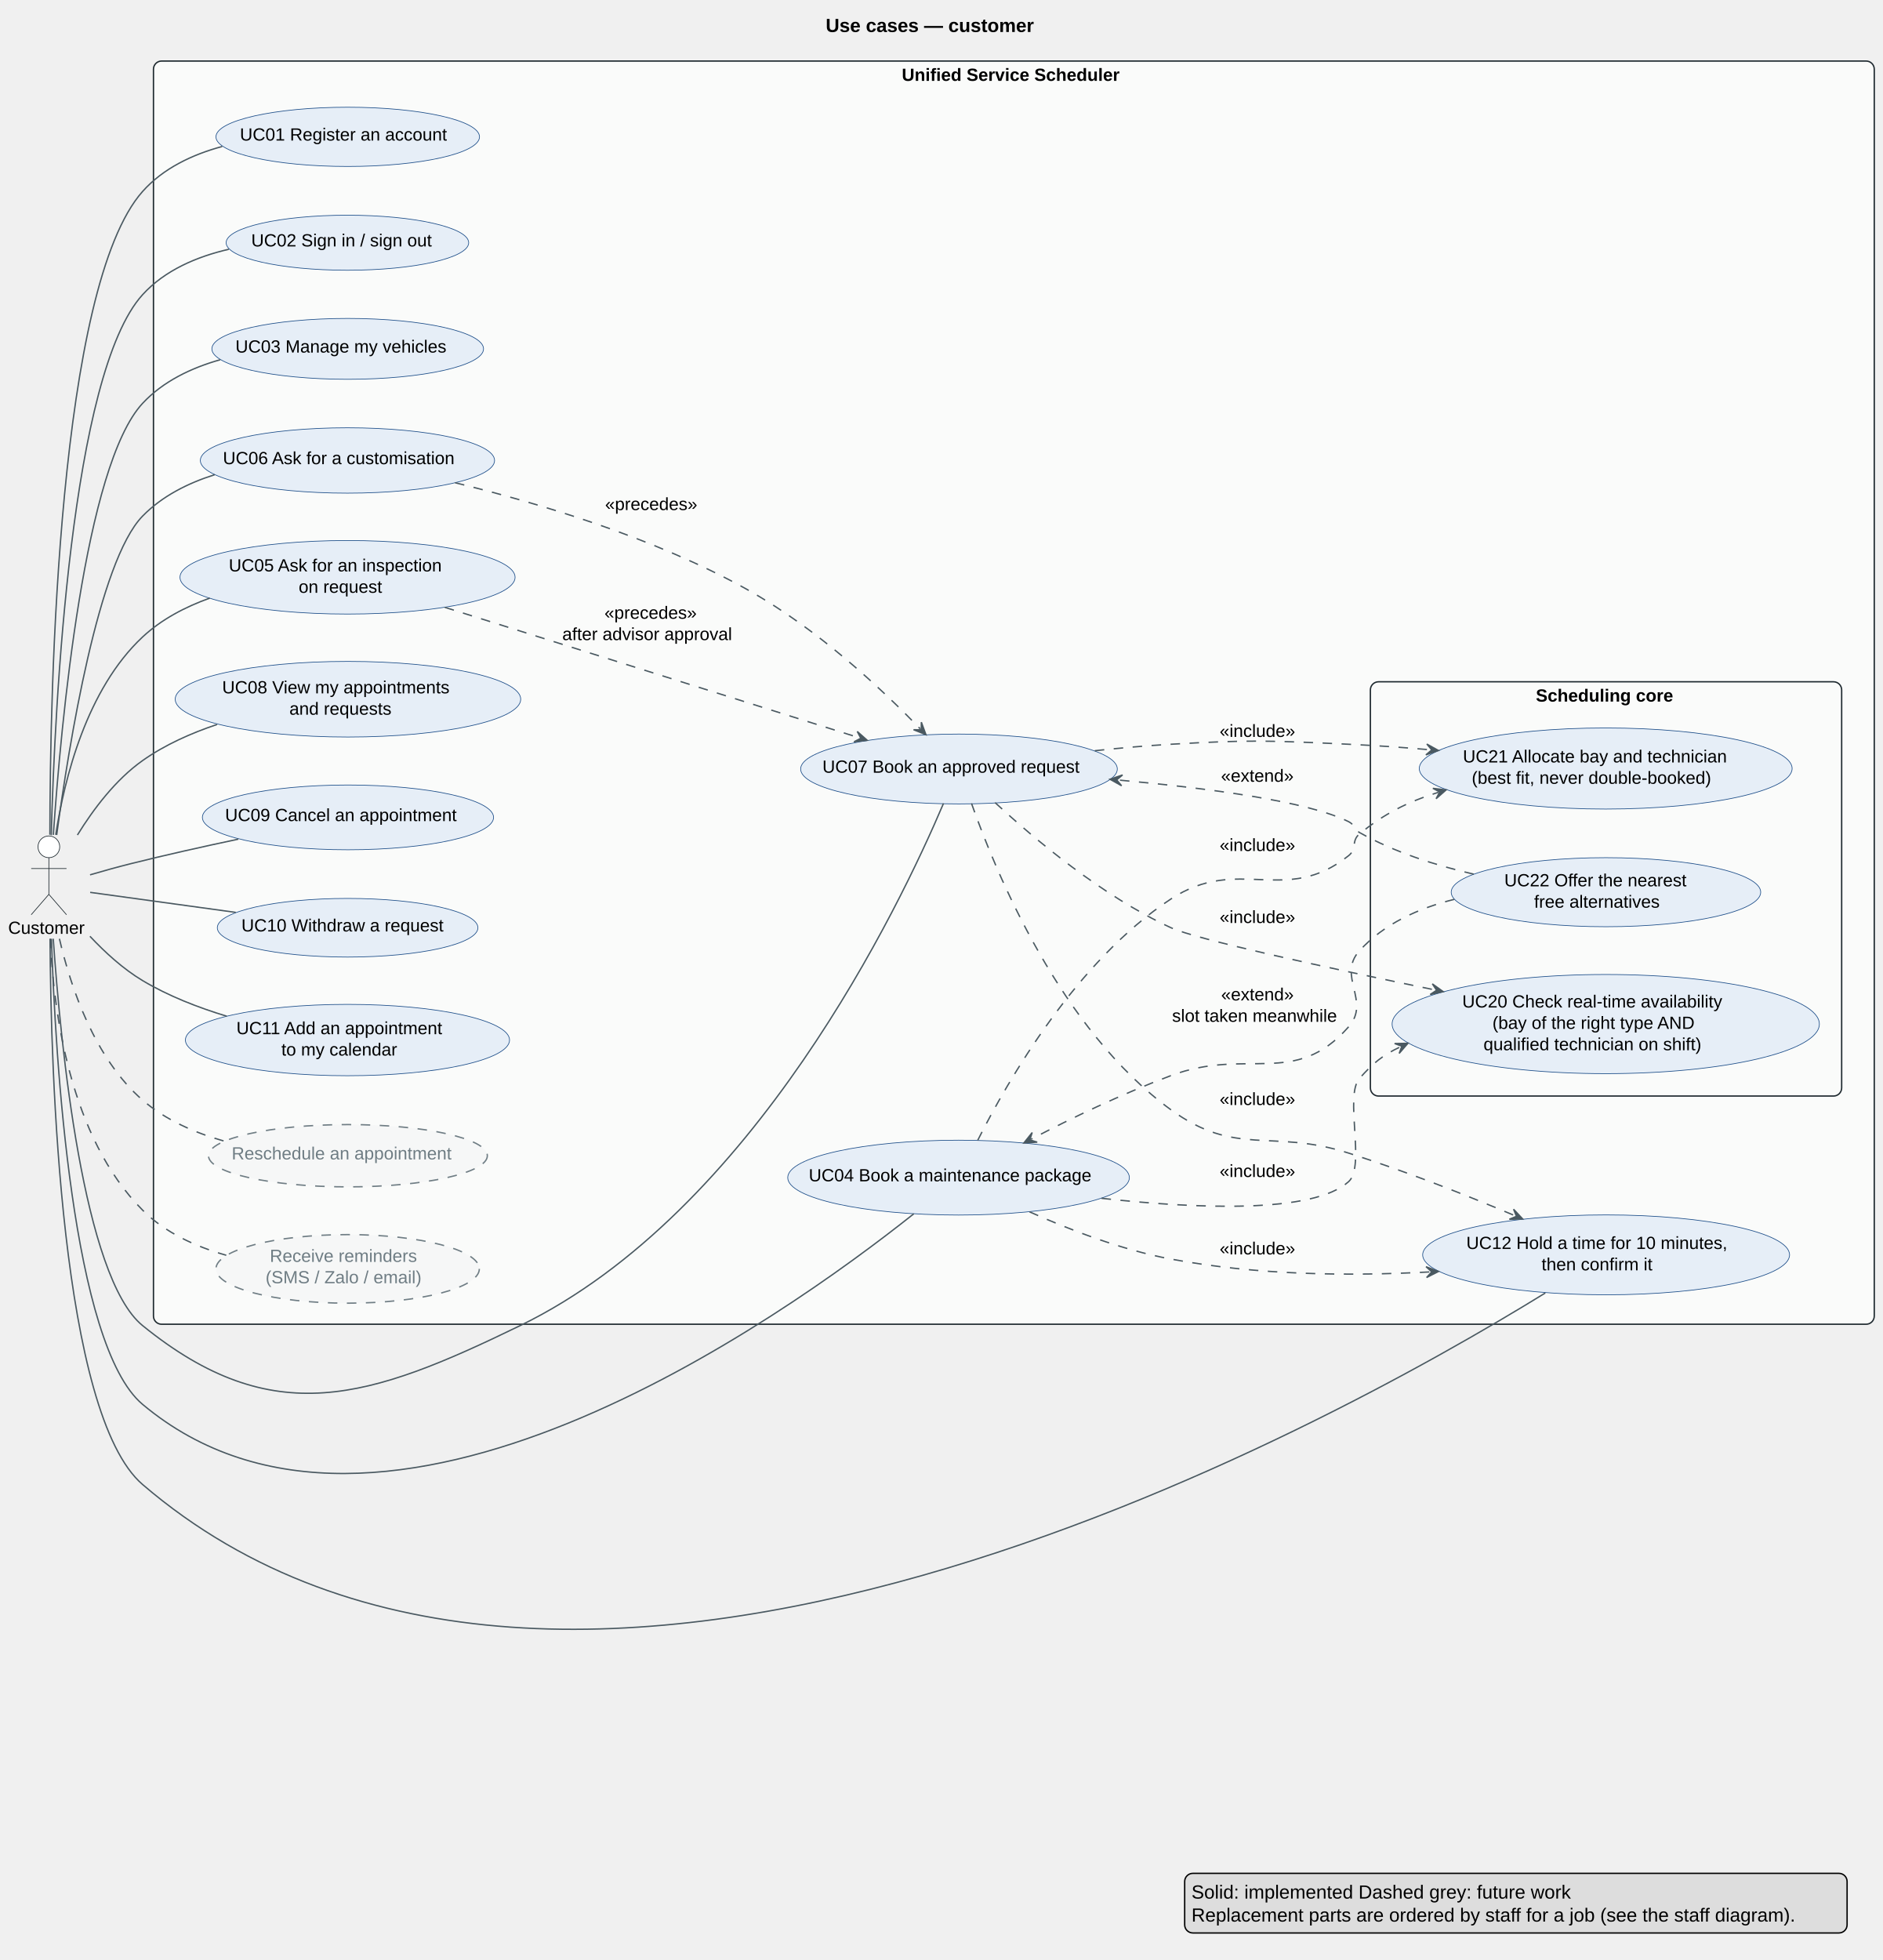
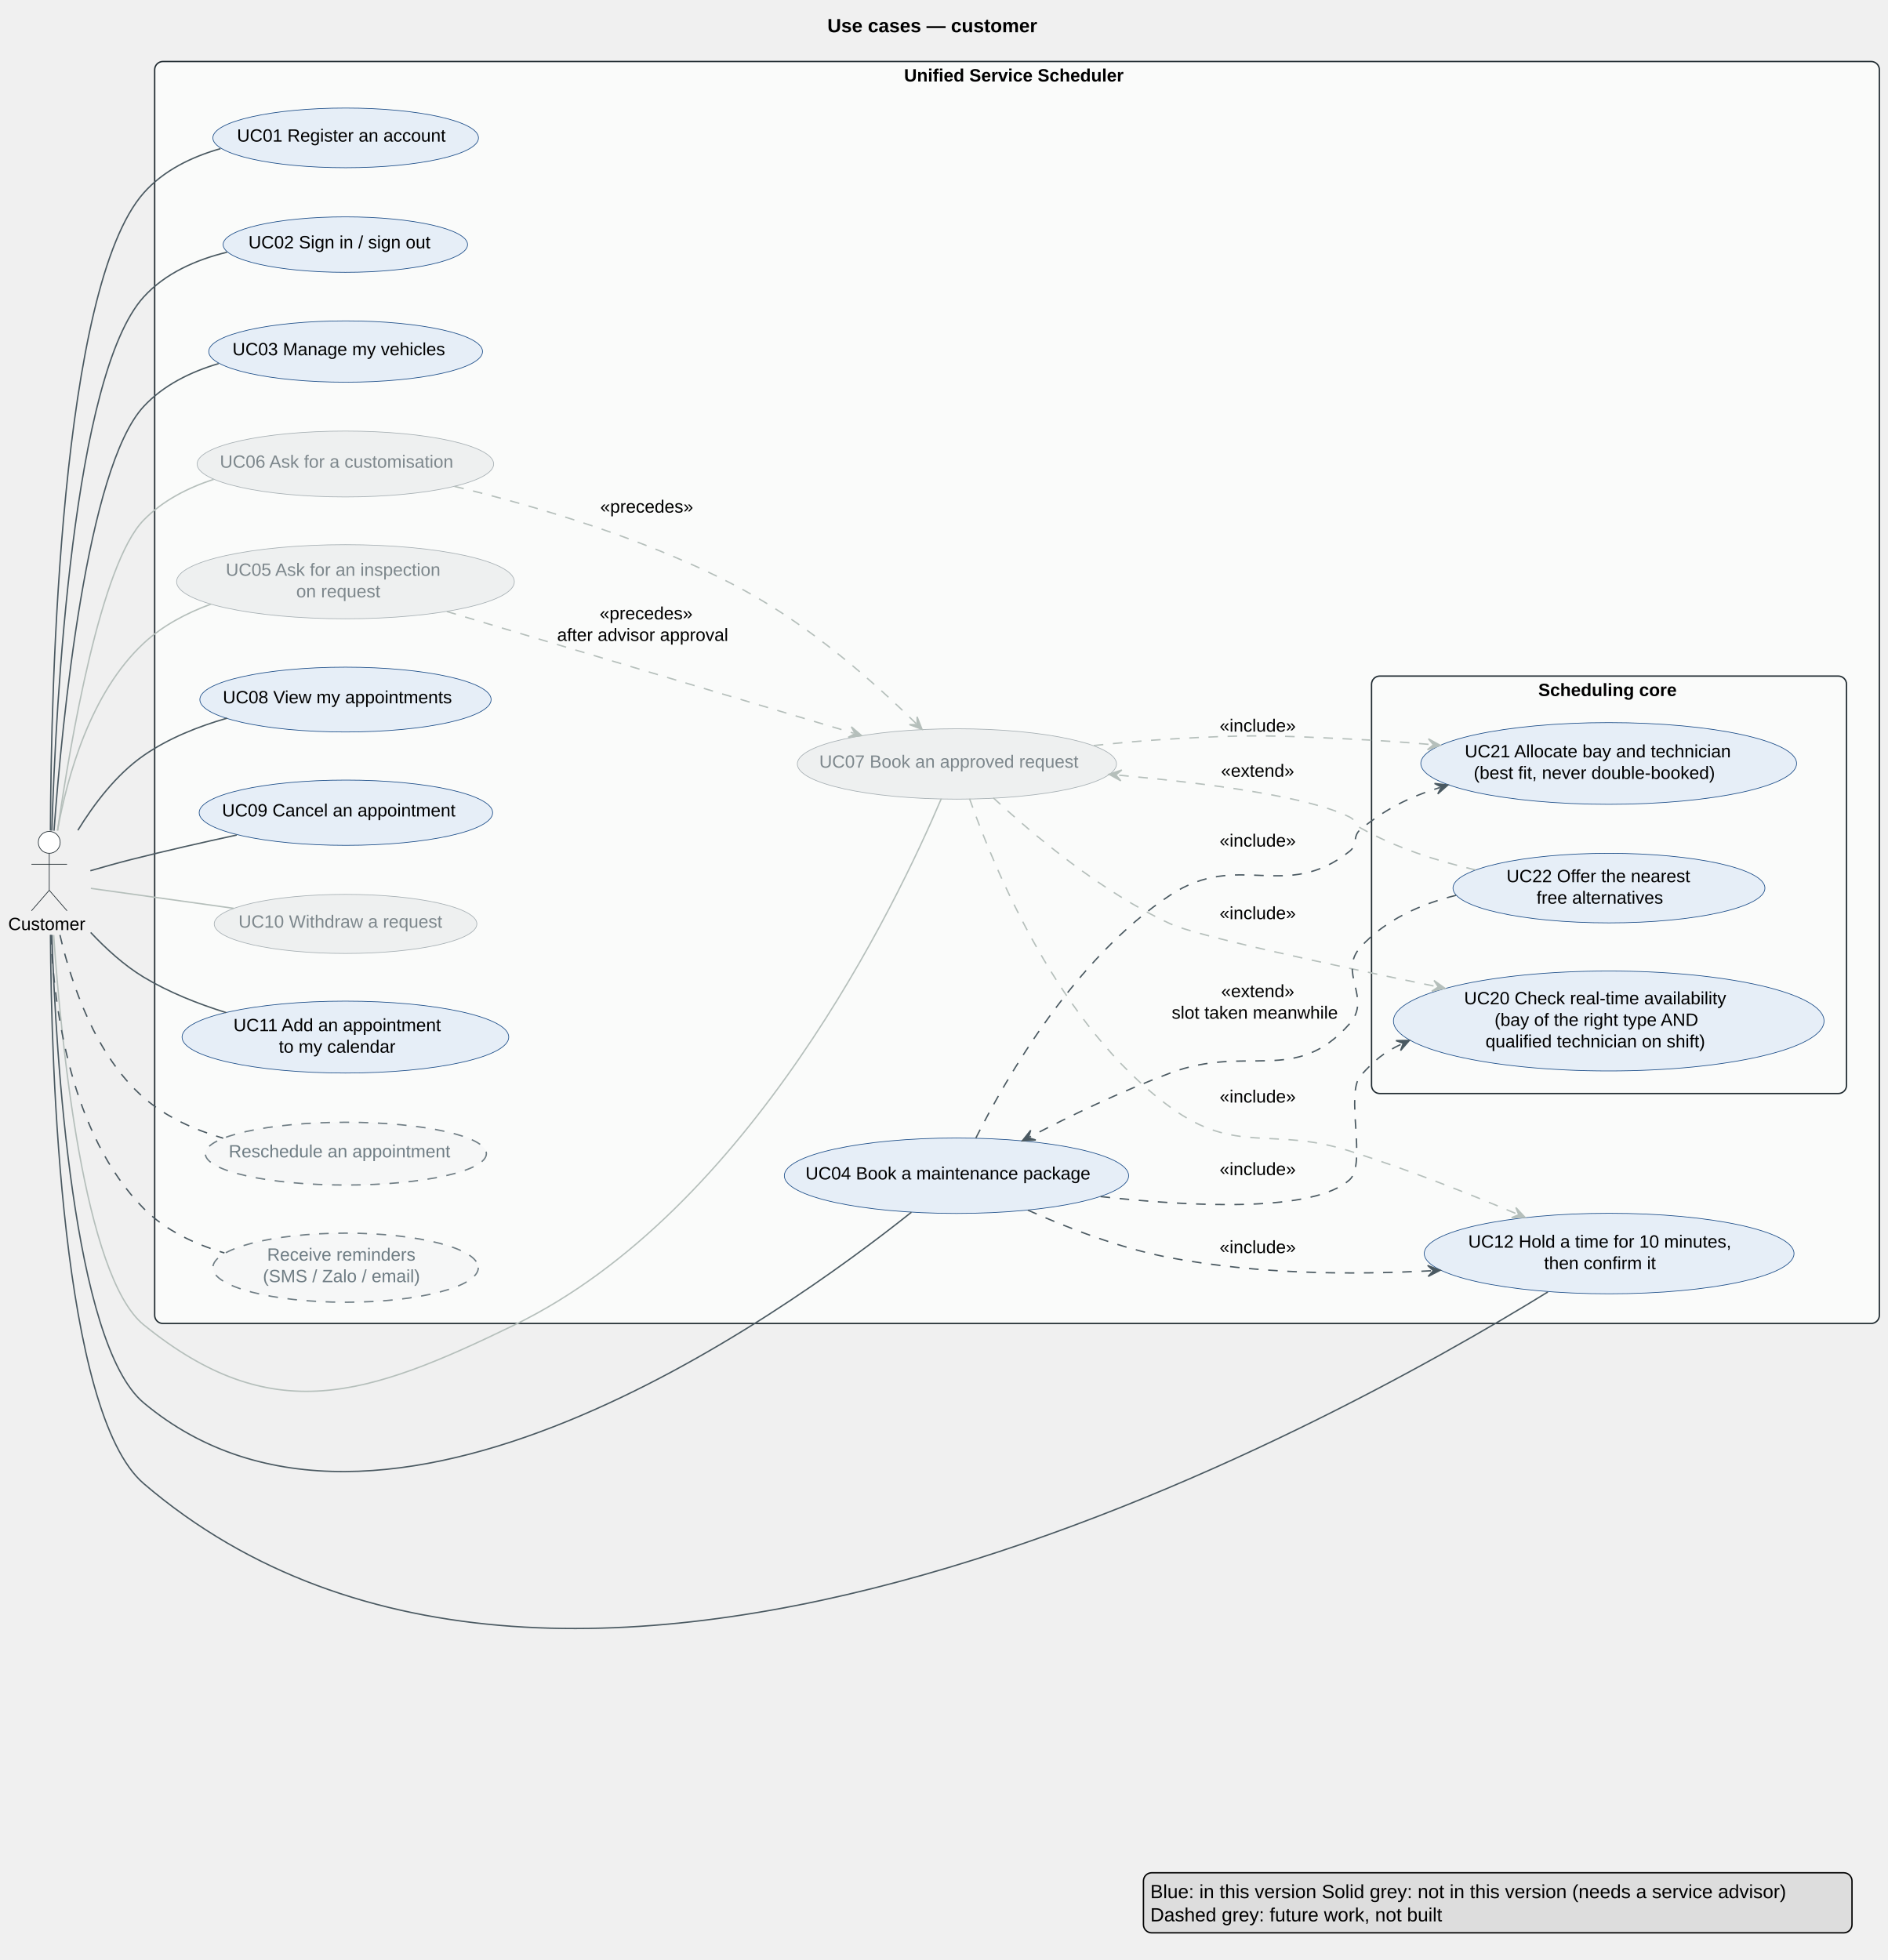
- <svg xmlns="http://www.w3.org/2000/svg" contentStyleType="text/css" height="1443px" preserveAspectRatio="none" style="width:1386px;height:1443px;background:#FFFFFF;" version="1.1" viewBox="0 0 1386 1443" width="1386px" zoomAndPan="magnify">
+ <svg xmlns="http://www.w3.org/2000/svg" contentStyleType="text/css" height="1432px" preserveAspectRatio="none" style="width:1379px;height:1432px;background:#FFFFFF;" version="1.1" viewBox="0 0 1379 1432" width="1379px" zoomAndPan="magnify">
  <defs />
  <g>
-     <text fill="#000000" font-family="Arial" font-size="14" font-weight="bold" lengthAdjust="spacing" textLength="156.085" x="607.957" y="23.562">Use cases — customer</text>
+     <text fill="#000000" font-family="Arial" font-size="14" font-weight="bold" lengthAdjust="spacing" textLength="156.085" x="604.457" y="23.562">Use cases — customer</text>
    <g id="cluster_Unified Service Scheduler">
-       <rect fill="#FAFBFA" height="930" rx="6" ry="6" style="stroke:#1F2A30;stroke-width:1.0;" width="1267" x="113" y="44.94" />
-       <text fill="#000000" font-family="Arial" font-size="13" font-weight="bold" lengthAdjust="spacing" textLength="165.033" x="663.984" y="59.533">Unified Service Scheduler</text>
+       <rect fill="#FAFBFA" height="922" rx="6" ry="6" style="stroke:#1F2A30;stroke-width:1.0;" width="1260" x="113" y="44.94" />
+       <text fill="#000000" font-family="Arial" font-size="13" font-weight="bold" lengthAdjust="spacing" textLength="165.033" x="660.484" y="59.533">Unified Service Scheduler</text>
    </g>
    <g id="cluster_Scheduling core">
-       <rect fill="#FAFBFA" height="305" rx="6" ry="6" style="stroke:#1F2A30;stroke-width:1.0;" width="347" x="1009" y="501.94" />
-       <text fill="#000000" font-family="Arial" font-size="13" font-weight="bold" lengthAdjust="spacing" textLength="103.378" x="1130.811" y="516.533">Scheduling core</text>
+       <rect fill="#FAFBFA" height="305" rx="6" ry="6" style="stroke:#1F2A30;stroke-width:1.0;" width="347" x="1002" y="493.94" />
+       <text fill="#000000" font-family="Arial" font-size="13" font-weight="bold" lengthAdjust="spacing" textLength="103.378" x="1123.811" y="508.533">Scheduling core</text>
    </g>
    <g id="elem_UC01">
-       <ellipse cx="256.033" cy="100.746" fill="#E6EEF7" rx="97.033" ry="21.807" style="stroke:#1D4E89;stroke-width:0.5;" />
-       <text fill="#000000" font-family="Arial" font-size="13" lengthAdjust="spacing" textLength="158.831" x="176.617" y="103.475">UC01 Register an account</text>
+       <ellipse cx="252.533" cy="100.746" fill="#E6EEF7" rx="97.033" ry="21.807" style="stroke:#1D4E89;stroke-width:0.5;" />
+       <text fill="#000000" font-family="Arial" font-size="13" lengthAdjust="spacing" textLength="158.831" x="173.117" y="103.475">UC01 Register an account</text>
    </g>
    <g id="elem_UC02">
-       <ellipse cx="255.798" cy="178.699" fill="#E6EEF7" rx="89.298" ry="20.26" style="stroke:#1D4E89;stroke-width:0.5;" />
-       <text fill="#000000" font-family="Arial" font-size="13" lengthAdjust="spacing" textLength="141.635" x="184.98" y="181.428">UC02 Sign in / sign out</text>
+       <ellipse cx="252.298" cy="178.699" fill="#E6EEF7" rx="89.298" ry="20.26" style="stroke:#1D4E89;stroke-width:0.5;" />
+       <text fill="#000000" font-family="Arial" font-size="13" lengthAdjust="spacing" textLength="141.635" x="181.48" y="181.428">UC02 Sign in / sign out</text>
    </g>
    <g id="elem_UC03">
-       <ellipse cx="256.015" cy="256.842" fill="#E6EEF7" rx="100.015" ry="22.403" style="stroke:#1D4E89;stroke-width:0.5;" />
-       <text fill="#000000" font-family="Arial" font-size="13" lengthAdjust="spacing" textLength="165.375" x="173.327" y="259.571">UC03 Manage my vehicles</text>
+       <ellipse cx="252.515" cy="256.842" fill="#E6EEF7" rx="100.015" ry="22.403" style="stroke:#1D4E89;stroke-width:0.5;" />
+       <text fill="#000000" font-family="Arial" font-size="13" lengthAdjust="spacing" textLength="165.375" x="169.827" y="259.571">UC03 Manage my vehicles</text>
    </g>
    <g id="elem_UC04">
-       <ellipse cx="705.774" cy="866.994" fill="#E6EEF7" rx="125.774" ry="27.555" style="stroke:#1D4E89;stroke-width:0.5;" />
-       <text fill="#000000" font-family="Arial" font-size="13" lengthAdjust="spacing" textLength="220.613" x="595.468" y="869.723">UC04 Book a maintenance package</text>
+       <ellipse cx="698.774" cy="858.994" fill="#E6EEF7" rx="125.774" ry="27.555" style="stroke:#1D4E89;stroke-width:0.5;" />
+       <text fill="#000000" font-family="Arial" font-size="13" lengthAdjust="spacing" textLength="220.613" x="588.468" y="861.723">UC04 Book a maintenance package</text>
    </g>
    <g id="elem_UC05">
-       <ellipse cx="255.879" cy="425.015" fill="#E6EEF7" rx="123.379" ry="27.076" style="stroke:#1D4E89;stroke-width:0.5;" />
-       <text fill="#000000" font-family="Arial" font-size="13" lengthAdjust="spacing" textLength="168.879" x="168.439" y="420.697">UC05 Ask for an inspection</text>
-       <text fill="#000000" font-family="Arial" font-size="13" lengthAdjust="spacing" textLength="65.946" x="219.906" y="436.427">on request</text>
+       <ellipse cx="252.379" cy="425.015" fill="#EEF0F0" rx="123.379" ry="27.076" style="stroke:#A7B0B4;stroke-width:0.5;" />
+       <text fill="#7D878C" font-family="Arial" font-size="13" lengthAdjust="spacing" textLength="168.879" x="164.939" y="420.697">UC05 Ask for an inspection</text>
+       <text fill="#7D878C" font-family="Arial" font-size="13" lengthAdjust="spacing" textLength="65.946" x="216.406" y="436.427">on request</text>
    </g>
    <g id="elem_UC06">
-       <ellipse cx="255.827" cy="339.005" fill="#E6EEF7" rx="108.327" ry="24.065" style="stroke:#1D4E89;stroke-width:0.5;" />
-       <text fill="#000000" font-family="Arial" font-size="13" lengthAdjust="spacing" textLength="183.422" x="164.116" y="341.734">UC06 Ask for a customisation</text>
+       <ellipse cx="252.327" cy="339.005" fill="#EEF0F0" rx="108.327" ry="24.065" style="stroke:#A7B0B4;stroke-width:0.5;" />
+       <text fill="#7D878C" font-family="Arial" font-size="13" lengthAdjust="spacing" textLength="183.422" x="160.616" y="341.734">UC06 Ask for a customisation</text>
    </g>
    <g id="elem_UC07">
-       <ellipse cx="706.09" cy="566.157" fill="#E6EEF7" rx="116.59" ry="25.718" style="stroke:#1D4E89;stroke-width:0.5;" />
-       <text fill="#000000" font-family="Arial" font-size="13" lengthAdjust="spacing" textLength="201.132" x="605.524" y="568.886">UC07 Book an approved request</text>
+       <ellipse cx="699.09" cy="558.157" fill="#EEF0F0" rx="116.59" ry="25.718" style="stroke:#A7B0B4;stroke-width:0.5;" />
+       <text fill="#7D878C" font-family="Arial" font-size="13" lengthAdjust="spacing" textLength="201.132" x="598.524" y="560.886">UC07 Book an approved request</text>
    </g>
    <g id="elem_UC08">
-       <ellipse cx="256.204" cy="514.78" fill="#E6EEF7" rx="127.204" ry="27.841" style="stroke:#1D4E89;stroke-width:0.5;" />
-       <text fill="#000000" font-family="Arial" font-size="13" lengthAdjust="spacing" textLength="179.27" x="163.569" y="510.462">UC08 View my appointments</text>
-       <text fill="#000000" font-family="Arial" font-size="13" lengthAdjust="spacing" textLength="80.272" x="213.068" y="526.192">and requests</text>
+       <ellipse cx="252.404" cy="511.12" fill="#E6EEF7" rx="106.404" ry="23.681" style="stroke:#1D4E89;stroke-width:0.5;" />
+       <text fill="#000000" font-family="Arial" font-size="13" lengthAdjust="spacing" textLength="179.27" x="162.769" y="513.849">UC08 View my appointments</text>
    </g>
    <g id="elem_UC09">
-       <ellipse cx="256.209" cy="601.781" fill="#E6EEF7" rx="107.209" ry="23.842" style="stroke:#1D4E89;stroke-width:0.5;" />
-       <text fill="#000000" font-family="Arial" font-size="13" lengthAdjust="spacing" textLength="181.01" x="165.704" y="604.51">UC09 Cancel an appointment</text>
+       <ellipse cx="252.709" cy="593.781" fill="#E6EEF7" rx="107.209" ry="23.842" style="stroke:#1D4E89;stroke-width:0.5;" />
+       <text fill="#000000" font-family="Arial" font-size="13" lengthAdjust="spacing" textLength="181.01" x="162.204" y="596.51">UC09 Cancel an appointment</text>
    </g>
    <g id="elem_UC10">
-       <ellipse cx="255.944" cy="683.028" fill="#E6EEF7" rx="95.944" ry="21.589" style="stroke:#1D4E89;stroke-width:0.5;" />
-       <text fill="#000000" font-family="Arial" font-size="13" lengthAdjust="spacing" textLength="156.432" x="177.729" y="685.757">UC10 Withdraw a request</text>
+       <ellipse cx="252.444" cy="675.028" fill="#EEF0F0" rx="95.944" ry="21.589" style="stroke:#A7B0B4;stroke-width:0.5;" />
+       <text fill="#7D878C" font-family="Arial" font-size="13" lengthAdjust="spacing" textLength="156.432" x="174.229" y="677.757">UC10 Withdraw a request</text>
    </g>
    <g id="elem_UC11">
-       <ellipse cx="255.84" cy="765.707" fill="#E6EEF7" rx="119.34" ry="26.268" style="stroke:#1D4E89;stroke-width:0.5;" />
-       <text fill="#000000" font-family="Arial" font-size="13" lengthAdjust="spacing" textLength="157.581" x="174.05" y="761.39">UC11 Add an appointment</text>
-       <text fill="#000000" font-family="Arial" font-size="13" lengthAdjust="spacing" textLength="91.343" x="207.169" y="777.119">to my calendar</text>
+       <ellipse cx="252.34" cy="757.707" fill="#E6EEF7" rx="119.34" ry="26.268" style="stroke:#1D4E89;stroke-width:0.5;" />
+       <text fill="#000000" font-family="Arial" font-size="13" lengthAdjust="spacing" textLength="157.581" x="170.55" y="753.39">UC11 Add an appointment</text>
+       <text fill="#000000" font-family="Arial" font-size="13" lengthAdjust="spacing" textLength="91.343" x="203.669" y="769.119">to my calendar</text>
    </g>
    <g id="elem_UC12">
-       <ellipse cx="1182.571" cy="923.854" fill="#E6EEF7" rx="135.071" ry="29.414" style="stroke:#1D4E89;stroke-width:0.5;" />
-       <text fill="#000000" font-family="Arial" font-size="13" lengthAdjust="spacing" textLength="199.888" x="1079.627" y="919.536">UC12 Hold a time for 10 minutes,</text>
-       <text fill="#000000" font-family="Arial" font-size="13" lengthAdjust="spacing" textLength="89.058" x="1135.042" y="935.265">then confirm it</text>
+       <ellipse cx="1175.571" cy="915.854" fill="#E6EEF7" rx="135.071" ry="29.414" style="stroke:#1D4E89;stroke-width:0.5;" />
+       <text fill="#000000" font-family="Arial" font-size="13" lengthAdjust="spacing" textLength="199.888" x="1072.627" y="911.536">UC12 Hold a time for 10 minutes,</text>
+       <text fill="#000000" font-family="Arial" font-size="13" lengthAdjust="spacing" textLength="89.058" x="1128.042" y="927.265">then confirm it</text>
    </g>
    <g id="elem_F02">
-       <ellipse cx="256.168" cy="850.873" fill="#F6F7F7" rx="102.668" ry="22.934" style="stroke:#6F7D84;stroke-width:1.0;stroke-dasharray:7.0,7.0;" />
-       <text fill="#6F7D84" font-family="Arial" font-size="13" lengthAdjust="spacing" textLength="171.165" x="170.585" y="853.602">Reschedule an appointment</text>
+       <ellipse cx="252.668" cy="842.873" fill="#F6F7F7" rx="102.668" ry="22.934" style="stroke:#6F7D84;stroke-width:1.0;stroke-dasharray:7.0,7.0;" />
+       <text fill="#6F7D84" font-family="Arial" font-size="13" lengthAdjust="spacing" textLength="171.165" x="167.085" y="845.602">Reschedule an appointment</text>
    </g>
    <g id="elem_F03">
-       <ellipse cx="255.964" cy="934.184" fill="#F6F7F7" rx="96.964" ry="25.245" style="stroke:#6F7D84;stroke-width:1.0;stroke-dasharray:7.0,7.0;" />
-       <text fill="#6F7D84" font-family="Arial" font-size="13" lengthAdjust="spacing" textLength="114.626" x="198.651" y="929.049">Receive reminders</text>
-       <text fill="#6F7D84" font-family="Arial" font-size="13" lengthAdjust="spacing" textLength="120.885" x="195.521" y="944.778">(SMS / Zalo / email)</text>
+       <ellipse cx="252.464" cy="926.184" fill="#F6F7F7" rx="96.964" ry="25.245" style="stroke:#6F7D84;stroke-width:1.0;stroke-dasharray:7.0,7.0;" />
+       <text fill="#6F7D84" font-family="Arial" font-size="13" lengthAdjust="spacing" textLength="114.626" x="195.151" y="921.049">Receive reminders</text>
+       <text fill="#6F7D84" font-family="Arial" font-size="13" lengthAdjust="spacing" textLength="120.885" x="192.021" y="936.778">(SMS / Zalo / email)</text>
    </g>
    <g id="elem_UC20">
-       <ellipse cx="1182.29" cy="753.941" fill="#E6EEF7" rx="157.29" ry="36.501" style="stroke:#1D4E89;stroke-width:0.5;" />
-       <text fill="#000000" font-family="Arial" font-size="13" lengthAdjust="spacing" textLength="205.328" x="1076.626" y="741.758">UC20 Check real-time availability</text>
-       <text fill="#000000" font-family="Arial" font-size="13" lengthAdjust="spacing" textLength="160.913" x="1098.834" y="757.487">(bay of the right type AND</text>
-       <text fill="#000000" font-family="Arial" font-size="13" lengthAdjust="spacing" textLength="174.021" x="1092.28" y="773.217">qualified technician on shift)</text>
+       <ellipse cx="1175.29" cy="745.941" fill="#E6EEF7" rx="157.29" ry="36.501" style="stroke:#1D4E89;stroke-width:0.5;" />
+       <text fill="#000000" font-family="Arial" font-size="13" lengthAdjust="spacing" textLength="205.328" x="1069.626" y="733.758">UC20 Check real-time availability</text>
+       <text fill="#000000" font-family="Arial" font-size="13" lengthAdjust="spacing" textLength="160.913" x="1091.834" y="749.487">(bay of the right type AND</text>
+       <text fill="#000000" font-family="Arial" font-size="13" lengthAdjust="spacing" textLength="174.021" x="1085.28" y="765.217">qualified technician on shift)</text>
    </g>
    <g id="elem_UC21">
-       <ellipse cx="1182.26" cy="565.792" fill="#E6EEF7" rx="137.26" ry="29.852" style="stroke:#1D4E89;stroke-width:0.5;" />
-       <text fill="#000000" font-family="Arial" font-size="13" lengthAdjust="spacing" textLength="205.467" x="1077.084" y="561.331">UC21 Allocate bay and technician</text>
-       <text fill="#000000" font-family="Arial" font-size="13" lengthAdjust="spacing" textLength="192.435" x="1083.6" y="577.061">(best fit, never double-booked)</text>
+       <ellipse cx="1175.26" cy="557.792" fill="#E6EEF7" rx="137.26" ry="29.852" style="stroke:#1D4E89;stroke-width:0.5;" />
+       <text fill="#000000" font-family="Arial" font-size="13" lengthAdjust="spacing" textLength="205.467" x="1070.084" y="553.331">UC21 Allocate bay and technician</text>
+       <text fill="#000000" font-family="Arial" font-size="13" lengthAdjust="spacing" textLength="192.435" x="1076.6" y="569.061">(best fit, never double-booked)</text>
    </g>
    <g id="elem_UC22">
-       <ellipse cx="1182.448" cy="656.857" fill="#E6EEF7" rx="113.948" ry="25.417" style="stroke:#1D4E89;stroke-width:0.5;" />
-       <text fill="#000000" font-family="Arial" font-size="13" lengthAdjust="spacing" textLength="143.698" x="1107.599" y="652.539">UC22 Offer the nearest</text>
-       <text fill="#000000" font-family="Arial" font-size="13" lengthAdjust="spacing" textLength="99.823" x="1129.537" y="668.268">free alternatives</text>
+       <ellipse cx="1175.448" cy="648.857" fill="#E6EEF7" rx="113.948" ry="25.417" style="stroke:#1D4E89;stroke-width:0.5;" />
+       <text fill="#000000" font-family="Arial" font-size="13" lengthAdjust="spacing" textLength="143.698" x="1100.599" y="644.539">UC22 Offer the nearest</text>
+       <text fill="#000000" font-family="Arial" font-size="13" lengthAdjust="spacing" textLength="99.823" x="1122.537" y="660.268">free alternatives</text>
    </g>
    <g id="elem_Customer">
-       <ellipse cx="35.977" cy="623.439" fill="#FFFFFF" rx="8" ry="8" style="stroke:#1F2A30;stroke-width:0.5;" />
-       <path d="M35.977,631.439 L35.977,658.439 M22.977,639.439 L48.977,639.439 M35.977,658.439 L22.977,673.439 M35.977,658.439 L48.977,673.439 " fill="none" style="stroke:#1F2A30;stroke-width:0.5;" />
-       <text fill="#000000" font-family="Arial" font-size="13" lengthAdjust="spacing" textLength="59.954" x="6" y="687.533">Customer</text>
+       <ellipse cx="35.977" cy="615.439" fill="#FFFFFF" rx="8" ry="8" style="stroke:#1F2A30;stroke-width:0.5;" />
+       <path d="M35.977,623.439 L35.977,650.439 M22.977,631.439 L48.977,631.439 M35.977,650.439 L22.977,665.439 M35.977,650.439 L48.977,665.439 " fill="none" style="stroke:#1F2A30;stroke-width:0.5;" />
+       <text fill="#000000" font-family="Arial" font-size="13" lengthAdjust="spacing" textLength="59.954" x="6" y="679.533">Customer</text>
    </g>
    <g id="link_Customer_UC01">
-       <path d="M36.74,614.58 C36.8,507.899 42.71,210.94 105,140.94 C120.14,123.919 141.63,113.779 163.62,107.829 " fill="none" id="Customer-UC01" style="stroke:#4A5961;stroke-width:1.0;" />
+       <path d="M36.85,606.819 C37.25,501.539 43.94,209.97 105,140.94 C119.5,124.549 140,114.579 161.08,108.6 " fill="none" id="Customer-UC01" style="stroke:#4A5961;stroke-width:1.0;" />
    </g>
    <g id="link_Customer_UC02">
-       <path d="M37.73,614.83 C40.33,519.649 52.13,274.99 105,216.94 C121.37,198.959 144.91,188.95 168.51,183.51 " fill="none" id="Customer-UC02" style="stroke:#4A5961;stroke-width:1.0;" />
+       <path d="M37.87,606.86 C40.8,512.97 53.28,273.889 105,216.94 C120.72,199.63 143.22,189.76 165.88,184.25 " fill="none" id="Customer-UC02" style="stroke:#4A5961;stroke-width:1.0;" />
    </g>
    <g id="link_Customer_UC03">
-       <path d="M39.27,614.659 C44.92,532.46 62.35,342.769 105,296.94 C120.06,280.76 140.86,270.839 162.18,264.829 " fill="none" id="Customer-UC03" style="stroke:#4A5961;stroke-width:1.0;" />
+       <path d="M39.46,606.929 C45.44,526.279 63.42,341.7 105,296.94 C119.45,281.389 139.29,271.67 159.71,265.639 " fill="none" id="Customer-UC03" style="stroke:#4A5961;stroke-width:1.0;" />
    </g>
    <g id="link_Customer_UC04">
-       <path d="M37.87,691.149 C40.74,778.86 53.03,990.419 105,1033.939 C280.34,1180.749 575.49,970.99 672.81,893.63 " fill="none" id="Customer-UC04" style="stroke:#4A5961;stroke-width:1.0;" />
+       <path d="M37.88,683.059 C40.79,770.539 53.16,981.549 105,1024.939 C278.19,1169.889 569.35,962.58 665.85,885.669 " fill="none" id="Customer-UC04" style="stroke:#4A5961;stroke-width:1.0;" />
    </g>
    <g id="link_Customer_UC05">
-       <path d="M41.04,614.63 C47.45,573.029 63.8,507.399 105,468.94 C118.89,455.969 136.39,446.81 154.5,440.329 " fill="none" id="Customer-UC05" style="stroke:#4A5961;stroke-width:1.0;" />
+       <path d="M42,606.76 C49.16,567.169 66.09,506.12 105,469.94 C118.83,457.079 136.26,447.889 154.23,441.32 " fill="none" id="Customer-UC05" style="stroke:#B5BFBB;stroke-width:1.0;" />
    </g>
    <g id="link_Customer_UC06">
-       <path d="M41.73,614.74 C50.76,547.779 72.52,413.159 105,379.94 C119.34,365.26 138.39,355.69 158.08,349.479 " fill="none" id="Customer-UC06" style="stroke:#4A5961;stroke-width:1.0;" />
+       <path d="M42.05,606.84 C51.45,541.519 73.57,412.06 105,379.94 C118.85,365.779 137.16,356.399 156.13,350.209 " fill="none" id="Customer-UC06" style="stroke:#B5BFBB;stroke-width:1.0;" />
    </g>
    <g id="link_Customer_UC07">
-       <path d="M39.21,691.12 C44.57,768.71 61.22,940.419 105,975.939 C200.95,1053.78 271.88,1029.959 383,975.939 C554.95,892.34 662.38,667.519 694.69,591.48 " fill="none" id="Customer-UC07" style="stroke:#4A5961;stroke-width:1.0;" />
+       <path d="M39.21,683.13 C44.57,760.71 61.22,932.419 105,967.939 C198.53,1043.83 267.68,1020.6 376,967.939 C547.95,884.34 655.38,659.529 687.69,583.48 " fill="none" id="Customer-UC07" style="stroke:#B5BFBB;stroke-width:1.0;" />
    </g>
    <g id="link_Customer_UC08">
-       <path d="M57.01,614.75 C68.7,595.809 85.08,574.019 105,559.939 C121.32,548.399 140.63,539.779 159.87,533.35 " fill="none" id="Customer-UC08" style="stroke:#4A5961;stroke-width:1.0;" />
+       <path d="M56.9,606.6 C68.56,587.62 84.95,565.84 105,551.939 C123.02,539.449 144.75,530.75 165.9,524.699 " fill="none" id="Customer-UC08" style="stroke:#4A5961;stroke-width:1.0;" />
    </g>
    <g id="link_Customer_UC09">
-       <path d="M66.3,644.059 C75.74,641.309 86.28,638.37 96,635.939 C121.74,629.48 150.01,623.189 175.49,617.799 " fill="none" id="Customer-UC09" style="stroke:#4A5961;stroke-width:1.0;" />
+       <path d="M66.01,636.169 C75.53,633.409 86.18,630.429 96,627.939 C120.91,621.63 148.25,615.419 172.96,610.069 " fill="none" id="Customer-UC09" style="stroke:#4A5961;stroke-width:1.0;" />
    </g>
    <g id="link_Customer_UC10">
-       <path d="M66.4,656.98 C93.83,660.76 136.04,666.569 173.58,671.73 " fill="none" id="Customer-UC10" style="stroke:#4A5961;stroke-width:1.0;" />
+       <path d="M66.38,649.049 C93.22,652.799 134.2,658.529 170.78,663.649 " fill="none" id="Customer-UC10" style="stroke:#B5BFBB;stroke-width:1.0;" />
    </g>
    <g id="link_Customer_UC11">
-       <path d="M66.23,689.319 C77.3,701.13 90.71,713.389 105,721.939 C123.87,733.22 145.81,741.769 167,748.179 " fill="none" id="Customer-UC11" style="stroke:#4A5961;stroke-width:1.0;" />
+       <path d="M66.26,681.269 C77.34,693.08 90.74,705.35 105,713.939 C123.31,724.97 144.59,733.419 165.17,739.809 " fill="none" id="Customer-UC11" style="stroke:#4A5961;stroke-width:1.0;" />
    </g>
    <g id="link_Customer_F02">
-       <path d="M43.76,691.159 C52.06,726.919 69.66,779.279 105,809.939 C121.93,824.62 143.65,834.09 165.27,840.179 " fill="none" id="Customer-F02" style="stroke:#4A5961;stroke-width:1.0;stroke-dasharray:7.0,7.0;" />
+       <path d="M43.8,683.12 C52.14,718.84 69.75,771.179 105,801.939 C121.32,816.179 142.21,825.5 163.08,831.6 " fill="none" id="Customer-F02" style="stroke:#4A5961;stroke-width:1.0;stroke-dasharray:7.0,7.0;" />
    </g>
    <g id="link_Customer_F03">
-       <path d="M37.05,691.13 C39.25,743.429 51.09,836.98 105,890.939 C121.56,907.51 144.06,917.799 166.59,924.149 " fill="none" id="Customer-F03" style="stroke:#4A5961;stroke-width:1.0;stroke-dasharray:7.0,7.0;" />
+       <path d="M37.1,683.08 C39.35,735.33 51.26,828.809 105,882.939 C120.87,898.929 142.36,909.039 163.98,915.419 " fill="none" id="Customer-F03" style="stroke:#4A5961;stroke-width:1.0;stroke-dasharray:7.0,7.0;" />
    </g>
    <g id="link_Customer_UC12">
-       <path d="M36.85,691.159 C37.38,788.399 44.63,1041.179 105,1092.939 C417.92,1361.209 977.94,1050.429 1137.81,951.909 " fill="none" id="Customer-UC12" style="stroke:#4A5961;stroke-width:1.0;" />
+       <path d="M36.87,683.08 C37.42,780.1 44.76,1032.31 105,1083.939 C415.76,1350.27 971.64,1041.979 1130.82,943.909 " fill="none" id="Customer-UC12" style="stroke:#4A5961;stroke-width:1.0;" />
    </g>
    <g id="link_UC04_UC12">
-       <path d="M757.97,892.159 C787.55,905.389 825.98,920.21 862,926.939 C926.34,938.949 993.258,939.577 1053.168,936.407 " fill="none" id="UC04-to-UC12" style="stroke:#4A5961;stroke-width:1.0;stroke-dasharray:7.0,7.0;" />
-       <polygon fill="#4A5961" points="1059.16,936.09,1049.961,932.571,1054.167,936.354,1050.384,940.559,1059.16,936.09" style="stroke:#4A5961;stroke-width:1.0;" />
-       <text fill="#000000" font-family="Arial" font-size="13" lengthAdjust="spacing" textLength="59.776" x="898" y="923.533">«include»</text>
+       <path d="M750.97,884.169 C780.55,897.389 818.98,912.21 855,918.939 C919.34,930.96 986.258,931.577 1046.168,928.407 " fill="none" id="UC04-to-UC12" style="stroke:#4A5961;stroke-width:1.0;stroke-dasharray:7.0,7.0;" />
+       <polygon fill="#4A5961" points="1052.16,928.09,1042.961,924.571,1047.167,928.354,1043.384,932.559,1052.16,928.09" style="stroke:#4A5961;stroke-width:1.0;" />
+       <text fill="#000000" font-family="Arial" font-size="13" lengthAdjust="spacing" textLength="59.776" x="891" y="915.533">«include»</text>
    </g>
    <g id="link_UC07_UC12">
-       <path d="M715.31,591.5 C733.33,642.73 781.01,758.059 862,816.939 C910.48,852.179 935.91,830.699 993,848.939 C1036.62,862.87 1079.012,879.657 1115.632,895.107 " fill="none" id="UC07-to-UC12" style="stroke:#4A5961;stroke-width:1.0;stroke-dasharray:7.0,7.0;" />
-       <polygon fill="#4A5961" points="1121.16,897.439,1114.423,890.255,1116.553,895.496,1111.313,897.626,1121.16,897.439" style="stroke:#4A5961;stroke-width:1.0;" />
-       <text fill="#000000" font-family="Arial" font-size="13" lengthAdjust="spacing" textLength="59.776" x="898" y="813.533">«include»</text>
+       <path d="M708.31,583.51 C726.33,634.73 774.01,750.069 855,808.939 C903.48,844.179 928.91,822.71 986,840.939 C1029.62,854.87 1072.012,871.657 1108.632,887.107 " fill="none" id="UC07-to-UC12" style="stroke:#B5BFBB;stroke-width:1.0;stroke-dasharray:7.0,7.0;" />
+       <polygon fill="#B5BFBB" points="1114.16,889.439,1107.423,882.255,1109.553,887.496,1104.313,889.626,1114.16,889.439" style="stroke:#B5BFBB;stroke-width:1.0;" />
+       <text fill="#000000" font-family="Arial" font-size="13" lengthAdjust="spacing" textLength="59.776" x="891" y="805.533">«include»</text>
    </g>
    <g id="link_UC04_UC20">
-       <path d="M811.04,882.22 C881.67,890.019 966.8,893.519 993,869.939 C1005.62,858.569 989.69,806.6 1001,793.939 C1010.94,782.799 1017.787,776.934 1031.236,770.635 " fill="none" id="UC04-to-UC20" style="stroke:#4A5961;stroke-width:1.0;stroke-dasharray:7.0,7.0;" />
-       <polygon fill="#4A5961" points="1036.67,768.09,1026.823,768.285,1032.142,770.21,1030.216,775.529,1036.67,768.09" style="stroke:#4A5961;stroke-width:1.0;" />
-       <text fill="#000000" font-family="Arial" font-size="13" lengthAdjust="spacing" textLength="59.776" x="898" y="866.533">«include»</text>
+       <path d="M804.04,874.23 C874.67,882.029 959.8,885.529 986,861.939 C998.62,850.58 982.69,798.61 994,785.939 C1003.94,774.809 1010.788,768.948 1024.238,762.638 " fill="none" id="UC04-to-UC20" style="stroke:#4A5961;stroke-width:1.0;stroke-dasharray:7.0,7.0;" />
+       <polygon fill="#4A5961" points="1029.67,760.09,1019.823,760.291,1025.143,762.213,1023.221,767.533,1029.67,760.09" style="stroke:#4A5961;stroke-width:1.0;" />
+       <text fill="#000000" font-family="Arial" font-size="13" lengthAdjust="spacing" textLength="59.776" x="891" y="858.533">«include»</text>
    </g>
    <g id="link_UC04_UC21">
-       <path d="M719.87,839.559 C742.25,795.08 792.65,707.519 862,661.939 C912.08,629.019 946.15,667.309 993,629.939 C999.22,624.98 994.84,618.96 1001,613.939 C1019.35,598.99 1036.191,590.442 1059.071,583.322 " fill="none" id="UC04-to-UC21" style="stroke:#4A5961;stroke-width:1.0;stroke-dasharray:7.0,7.0;" />
-       <polygon fill="#4A5961" points="1064.8,581.539,1055.018,580.394,1060.026,583.025,1057.395,588.033,1064.8,581.539" style="stroke:#4A5961;stroke-width:1.0;" />
-       <text fill="#000000" font-family="Arial" font-size="13" lengthAdjust="spacing" textLength="59.776" x="898" y="626.533">«include»</text>
+       <path d="M712.87,831.569 C735.25,787.09 785.65,699.519 855,653.939 C905.08,621.019 939.15,659.319 986,621.939 C992.22,616.98 987.84,610.96 994,605.939 C1012.35,590.99 1029.192,582.455 1052.072,575.324 " fill="none" id="UC04-to-UC21" style="stroke:#4A5961;stroke-width:1.0;stroke-dasharray:7.0,7.0;" />
+       <polygon fill="#4A5961" points="1057.8,573.539,1048.017,572.398,1053.026,575.027,1050.398,580.036,1057.8,573.539" style="stroke:#4A5961;stroke-width:1.0;" />
+       <text fill="#000000" font-family="Arial" font-size="13" lengthAdjust="spacing" textLength="59.776" x="891" y="618.533">«include»</text>
    </g>
    <g id="link_UC07_UC20">
-       <path d="M732.69,590.939 C761.7,617.75 811.49,659.61 862,682.939 C880.6,691.529 973.803,711.769 1056.763,728.859 " fill="none" id="UC07-to-UC20" style="stroke:#4A5961;stroke-width:1.0;stroke-dasharray:7.0,7.0;" />
-       <polygon fill="#4A5961" points="1062.64,730.069,1054.632,724.336,1057.743,729.061,1053.018,732.171,1062.64,730.069" style="stroke:#4A5961;stroke-width:1.0;" />
-       <text fill="#000000" font-family="Arial" font-size="13" lengthAdjust="spacing" textLength="59.776" x="898" y="679.533">«include»</text>
+       <path d="M725.69,582.939 C754.7,609.75 804.49,651.62 855,674.939 C873.6,683.529 966.803,703.768 1049.764,720.868 " fill="none" id="UC07-to-UC20" style="stroke:#B5BFBB;stroke-width:1.0;stroke-dasharray:7.0,7.0;" />
+       <polygon fill="#B5BFBB" points="1055.64,722.08,1047.633,716.345,1050.743,721.07,1046.018,724.18,1055.64,722.08" style="stroke:#B5BFBB;stroke-width:1.0;" />
+       <text fill="#000000" font-family="Arial" font-size="13" lengthAdjust="spacing" textLength="59.776" x="891" y="671.533">«include»</text>
    </g>
    <g id="link_UC07_UC21">
-       <path d="M806.08,552.699 C824.63,550.72 843.88,548.98 862,547.939 C920.12,544.569 934.84,545.169 993,547.939 C1014.43,548.96 1031.203,550.108 1053.203,552.028 " fill="none" id="UC07-to-UC21" style="stroke:#4A5961;stroke-width:1.0;stroke-dasharray:7.0,7.0;" />
-       <polygon fill="#4A5961" points="1059.18,552.549,1050.562,547.782,1054.199,552.115,1049.866,555.752,1059.18,552.549" style="stroke:#4A5961;stroke-width:1.0;" />
-       <text fill="#000000" font-family="Arial" font-size="13" lengthAdjust="spacing" textLength="59.776" x="898" y="542.533">«include»</text>
+       <path d="M799.08,544.71 C817.63,542.72 836.88,540.99 855,539.939 C913.12,536.58 927.84,537.169 986,539.939 C1007.43,540.96 1024.203,542.108 1046.203,544.028 " fill="none" id="UC07-to-UC21" style="stroke:#B5BFBB;stroke-width:1.0;stroke-dasharray:7.0,7.0;" />
+       <polygon fill="#B5BFBB" points="1052.18,544.549,1043.562,539.782,1047.199,544.115,1042.866,547.752,1052.18,544.549" style="stroke:#B5BFBB;stroke-width:1.0;" />
+       <text fill="#000000" font-family="Arial" font-size="13" lengthAdjust="spacing" textLength="59.776" x="891" y="534.533">«include»</text>
    </g>
    <g id="link_UC22_UC04">
-       <path d="M1070.77,662.12 C1044.63,668.58 1019.13,680.059 1001,699.939 C984.06,718.51 1009.62,737.069 993,755.939 C953.08,801.24 918.52,770.699 862,791.939 C824.64,805.97 789.414,823.002 759.174,838.722 " fill="none" id="UC22-to-UC04" style="stroke:#4A5961;stroke-width:1.0;stroke-dasharray:7.0,7.0;" />
-       <polygon fill="#4A5961" points="753.85,841.49,763.68,840.887,758.286,839.183,759.99,833.789,753.85,841.49" style="stroke:#4A5961;stroke-width:1.0;" />
-       <text fill="#000000" font-family="Arial" font-size="13" lengthAdjust="spacing" textLength="57.294" x="899.086" y="736.533">«extend»</text>
-       <text fill="#000000" font-family="Arial" font-size="13" lengthAdjust="spacing" textLength="129.467" x="863" y="752.263">slot taken meanwhile</text>
+       <path d="M1063.77,654.13 C1037.63,660.58 1012.13,672.069 994,691.939 C977.06,710.519 1002.62,729.08 986,747.939 C946.08,793.25 911.52,762.699 855,783.939 C817.64,797.98 782.413,815.001 752.173,830.731 " fill="none" id="UC22-to-UC04" style="stroke:#4A5961;stroke-width:1.0;stroke-dasharray:7.0,7.0;" />
+       <polygon fill="#4A5961" points="746.85,833.5,756.68,832.895,751.286,831.192,752.989,825.798,746.85,833.5" style="stroke:#4A5961;stroke-width:1.0;" />
+       <text fill="#000000" font-family="Arial" font-size="13" lengthAdjust="spacing" textLength="57.294" x="892.086" y="728.533">«extend»</text>
+       <text fill="#000000" font-family="Arial" font-size="13" lengthAdjust="spacing" textLength="129.467" x="856" y="744.263">slot taken meanwhile</text>
    </g>
    <g id="link_UC22_UC07">
-       <path d="M1085.09,643.59 C1056.79,637.039 1026.58,627.319 1001,612.939 C996.62,610.47 997.5,607.169 993,604.939 C962.59,589.85 890.215,580.354 823.205,574.244 " fill="none" id="UC22-to-UC07" style="stroke:#4A5961;stroke-width:1.0;stroke-dasharray:7.0,7.0;" />
-       <polygon fill="#4A5961" points="817.23,573.699,825.83,578.5,822.209,574.154,826.556,570.533,817.23,573.699" style="stroke:#4A5961;stroke-width:1.0;" />
-       <text fill="#000000" font-family="Arial" font-size="13" lengthAdjust="spacing" textLength="57.294" x="899" y="575.533">«extend»</text>
+       <path d="M1078.09,635.6 C1049.79,629.049 1019.58,619.33 994,604.939 C989.62,602.48 990.5,599.169 986,596.939 C955.59,581.85 883.215,572.354 816.205,566.244 " fill="none" id="UC22-to-UC07" style="stroke:#B5BFBB;stroke-width:1.0;stroke-dasharray:7.0,7.0;" />
+       <polygon fill="#B5BFBB" points="810.23,565.699,818.83,570.5,815.209,566.154,819.556,562.533,810.23,565.699" style="stroke:#B5BFBB;stroke-width:1.0;" />
+       <text fill="#000000" font-family="Arial" font-size="13" lengthAdjust="spacing" textLength="57.294" x="892" y="567.533">«extend»</text>
    </g>
    <g id="link_UC05_UC07">
-       <path d="M327.49,447.12 C412.75,473.959 549.457,516.978 632.847,543.228 " fill="none" id="UC05-to-UC07" style="stroke:#4A5961;stroke-width:1.0;stroke-dasharray:7.0,7.0;" />
-       <polygon fill="#4A5961" points="638.57,545.029,631.186,538.512,633.801,543.528,628.784,546.143,638.57,545.029" style="stroke:#4A5961;stroke-width:1.0;" />
-       <text fill="#000000" font-family="Arial" font-size="13" lengthAdjust="spacing" textLength="72.985" x="445.046" y="455.533">«precedes»</text>
-       <text fill="#000000" font-family="Arial" font-size="13" lengthAdjust="spacing" textLength="135.078" x="414" y="471.263">after advisor approval</text>
+       <path d="M326.4,446.75 C410.39,471.88 541.592,511.139 623.692,535.709 " fill="none" id="UC05-to-UC07" style="stroke:#B5BFBB;stroke-width:1.0;stroke-dasharray:7.0,7.0;" />
+       <polygon fill="#B5BFBB" points="629.44,537.429,621.965,531.017,624.65,535.996,619.671,538.681,629.44,537.429" style="stroke:#B5BFBB;stroke-width:1.0;" />
+       <text fill="#000000" font-family="Arial" font-size="13" lengthAdjust="spacing" textLength="72.985" x="438.046" y="452.533">«precedes»</text>
+       <text fill="#000000" font-family="Arial" font-size="13" lengthAdjust="spacing" textLength="135.078" x="407" y="468.263">after advisor approval</text>
    </g>
    <g id="link_UC06_UC07">
-       <path d="M335.05,355.389 C396.13,370.31 481.84,395.86 550,433.94 C602.3,463.159 649.112,507.243 677.602,536.613 " fill="none" id="UC06-to-UC07" style="stroke:#4A5961;stroke-width:1.0;stroke-dasharray:7.0,7.0;" />
-       <polygon fill="#4A5961" points="681.78,540.919,678.385,531.674,678.299,537.331,672.642,537.245,681.78,540.919" style="stroke:#4A5961;stroke-width:1.0;" />
-       <text fill="#000000" font-family="Arial" font-size="13" lengthAdjust="spacing" textLength="72.985" x="445.5" y="375.533">«precedes»</text>
+       <path d="M331.98,355.339 C392.12,369.889 475.9,394.539 543,430.94 C594.22,458.729 640.491,500.313 669.321,528.653 " fill="none" id="UC06-to-UC07" style="stroke:#B5BFBB;stroke-width:1.0;stroke-dasharray:7.0,7.0;" />
+       <polygon fill="#B5BFBB" points="673.6,532.86,669.986,523.698,670.034,529.354,664.378,529.403,673.6,532.86" style="stroke:#B5BFBB;stroke-width:1.0;" />
+       <text fill="#000000" font-family="Arial" font-size="13" lengthAdjust="spacing" textLength="72.985" x="438.5" y="374.533">«precedes»</text>
    </g>
-     <rect fill="#DDDDDD" height="43.879" id="_legend" rx="6" ry="6" style="stroke:#000000;stroke-width:1.0;" width="487.736" x="872.264" y="1379.209" />
-     <text fill="#000000" font-family="Arial" font-size="14" lengthAdjust="spacing" textLength="310.898" x="877.264" y="1397.772">Solid: implemented    Dashed grey: future work</text>
-     <text fill="#000000" font-family="Arial" font-size="14" lengthAdjust="spacing" textLength="477.736" x="877.264" y="1414.711">Replacement parts are ordered by staff for a job (see the staff diagram).</text>
+     <rect fill="#DDDDDD" height="43.879" id="_legend" rx="6" ry="6" style="stroke:#000000;stroke-width:1.0;" width="517.637" x="835.363" y="1368.27" />
+     <text fill="#000000" font-family="Arial" font-size="14" lengthAdjust="spacing" textLength="507.637" x="840.363" y="1386.832">Blue: in this version    Solid grey: not in this version (needs a service advisor)</text>
+     <text fill="#000000" font-family="Arial" font-size="14" lengthAdjust="spacing" textLength="230.023" x="840.363" y="1403.771">Dashed grey: future work, not built</text>
  </g>
</svg>
